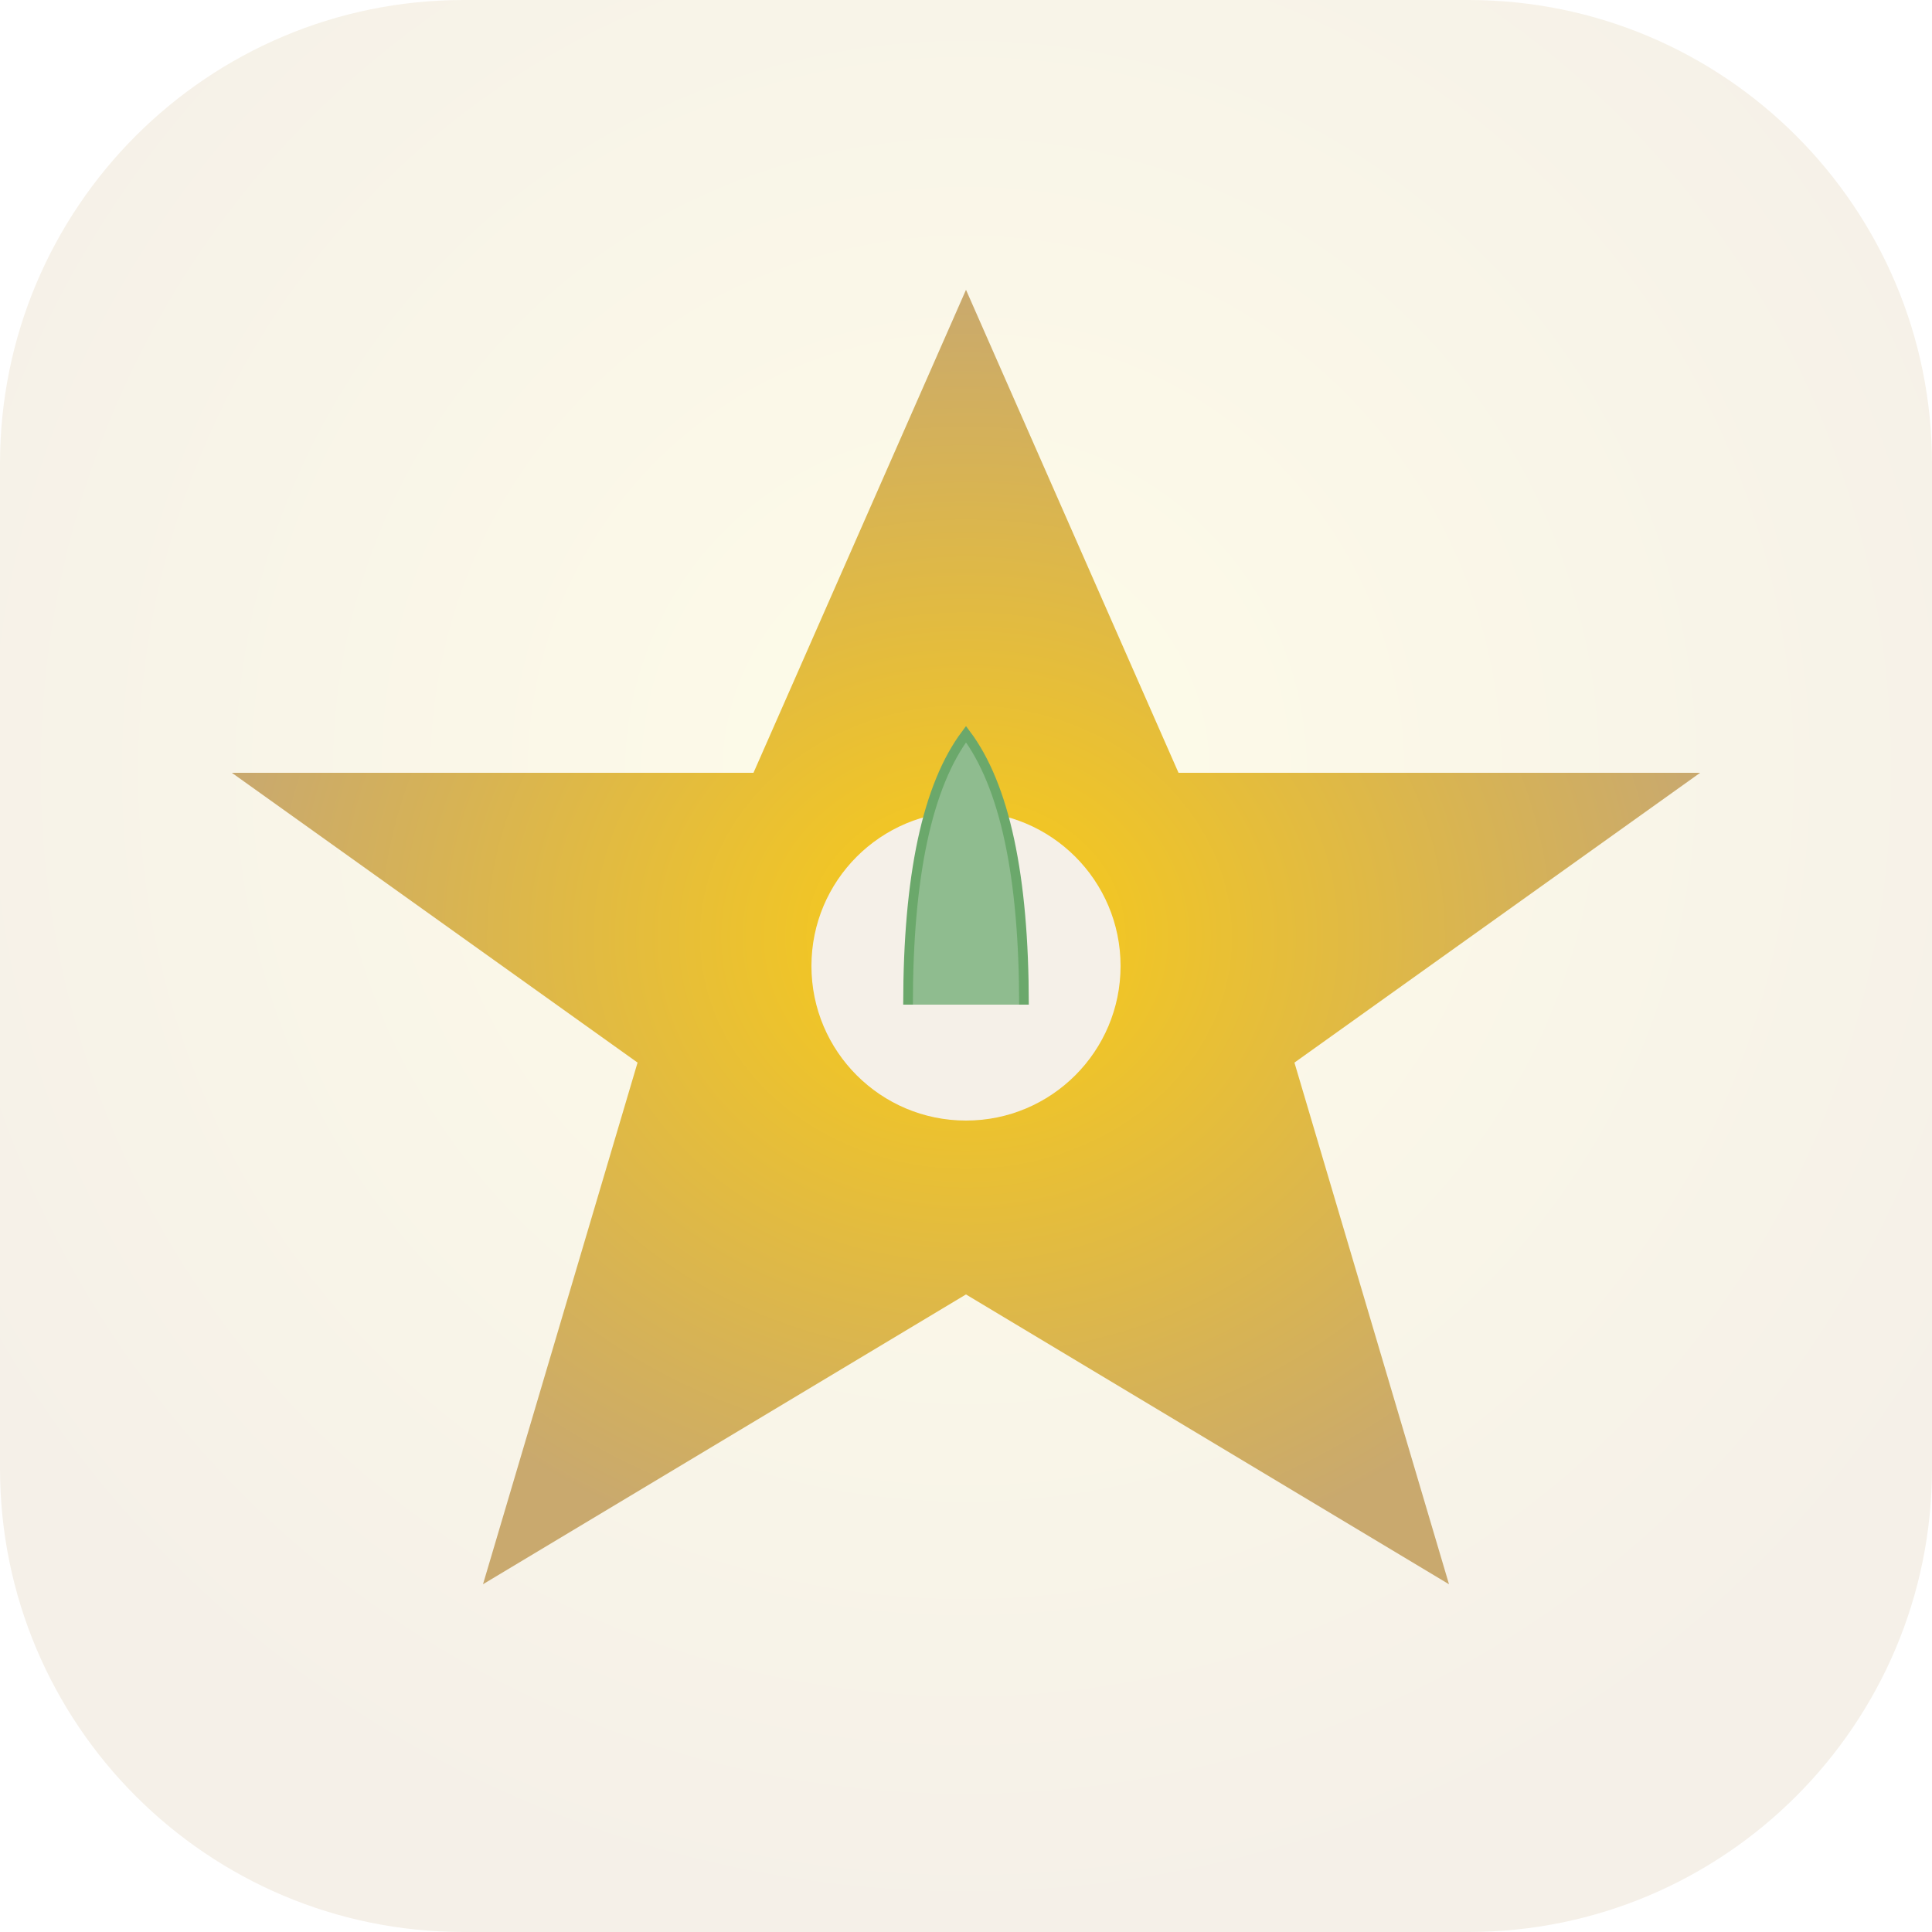
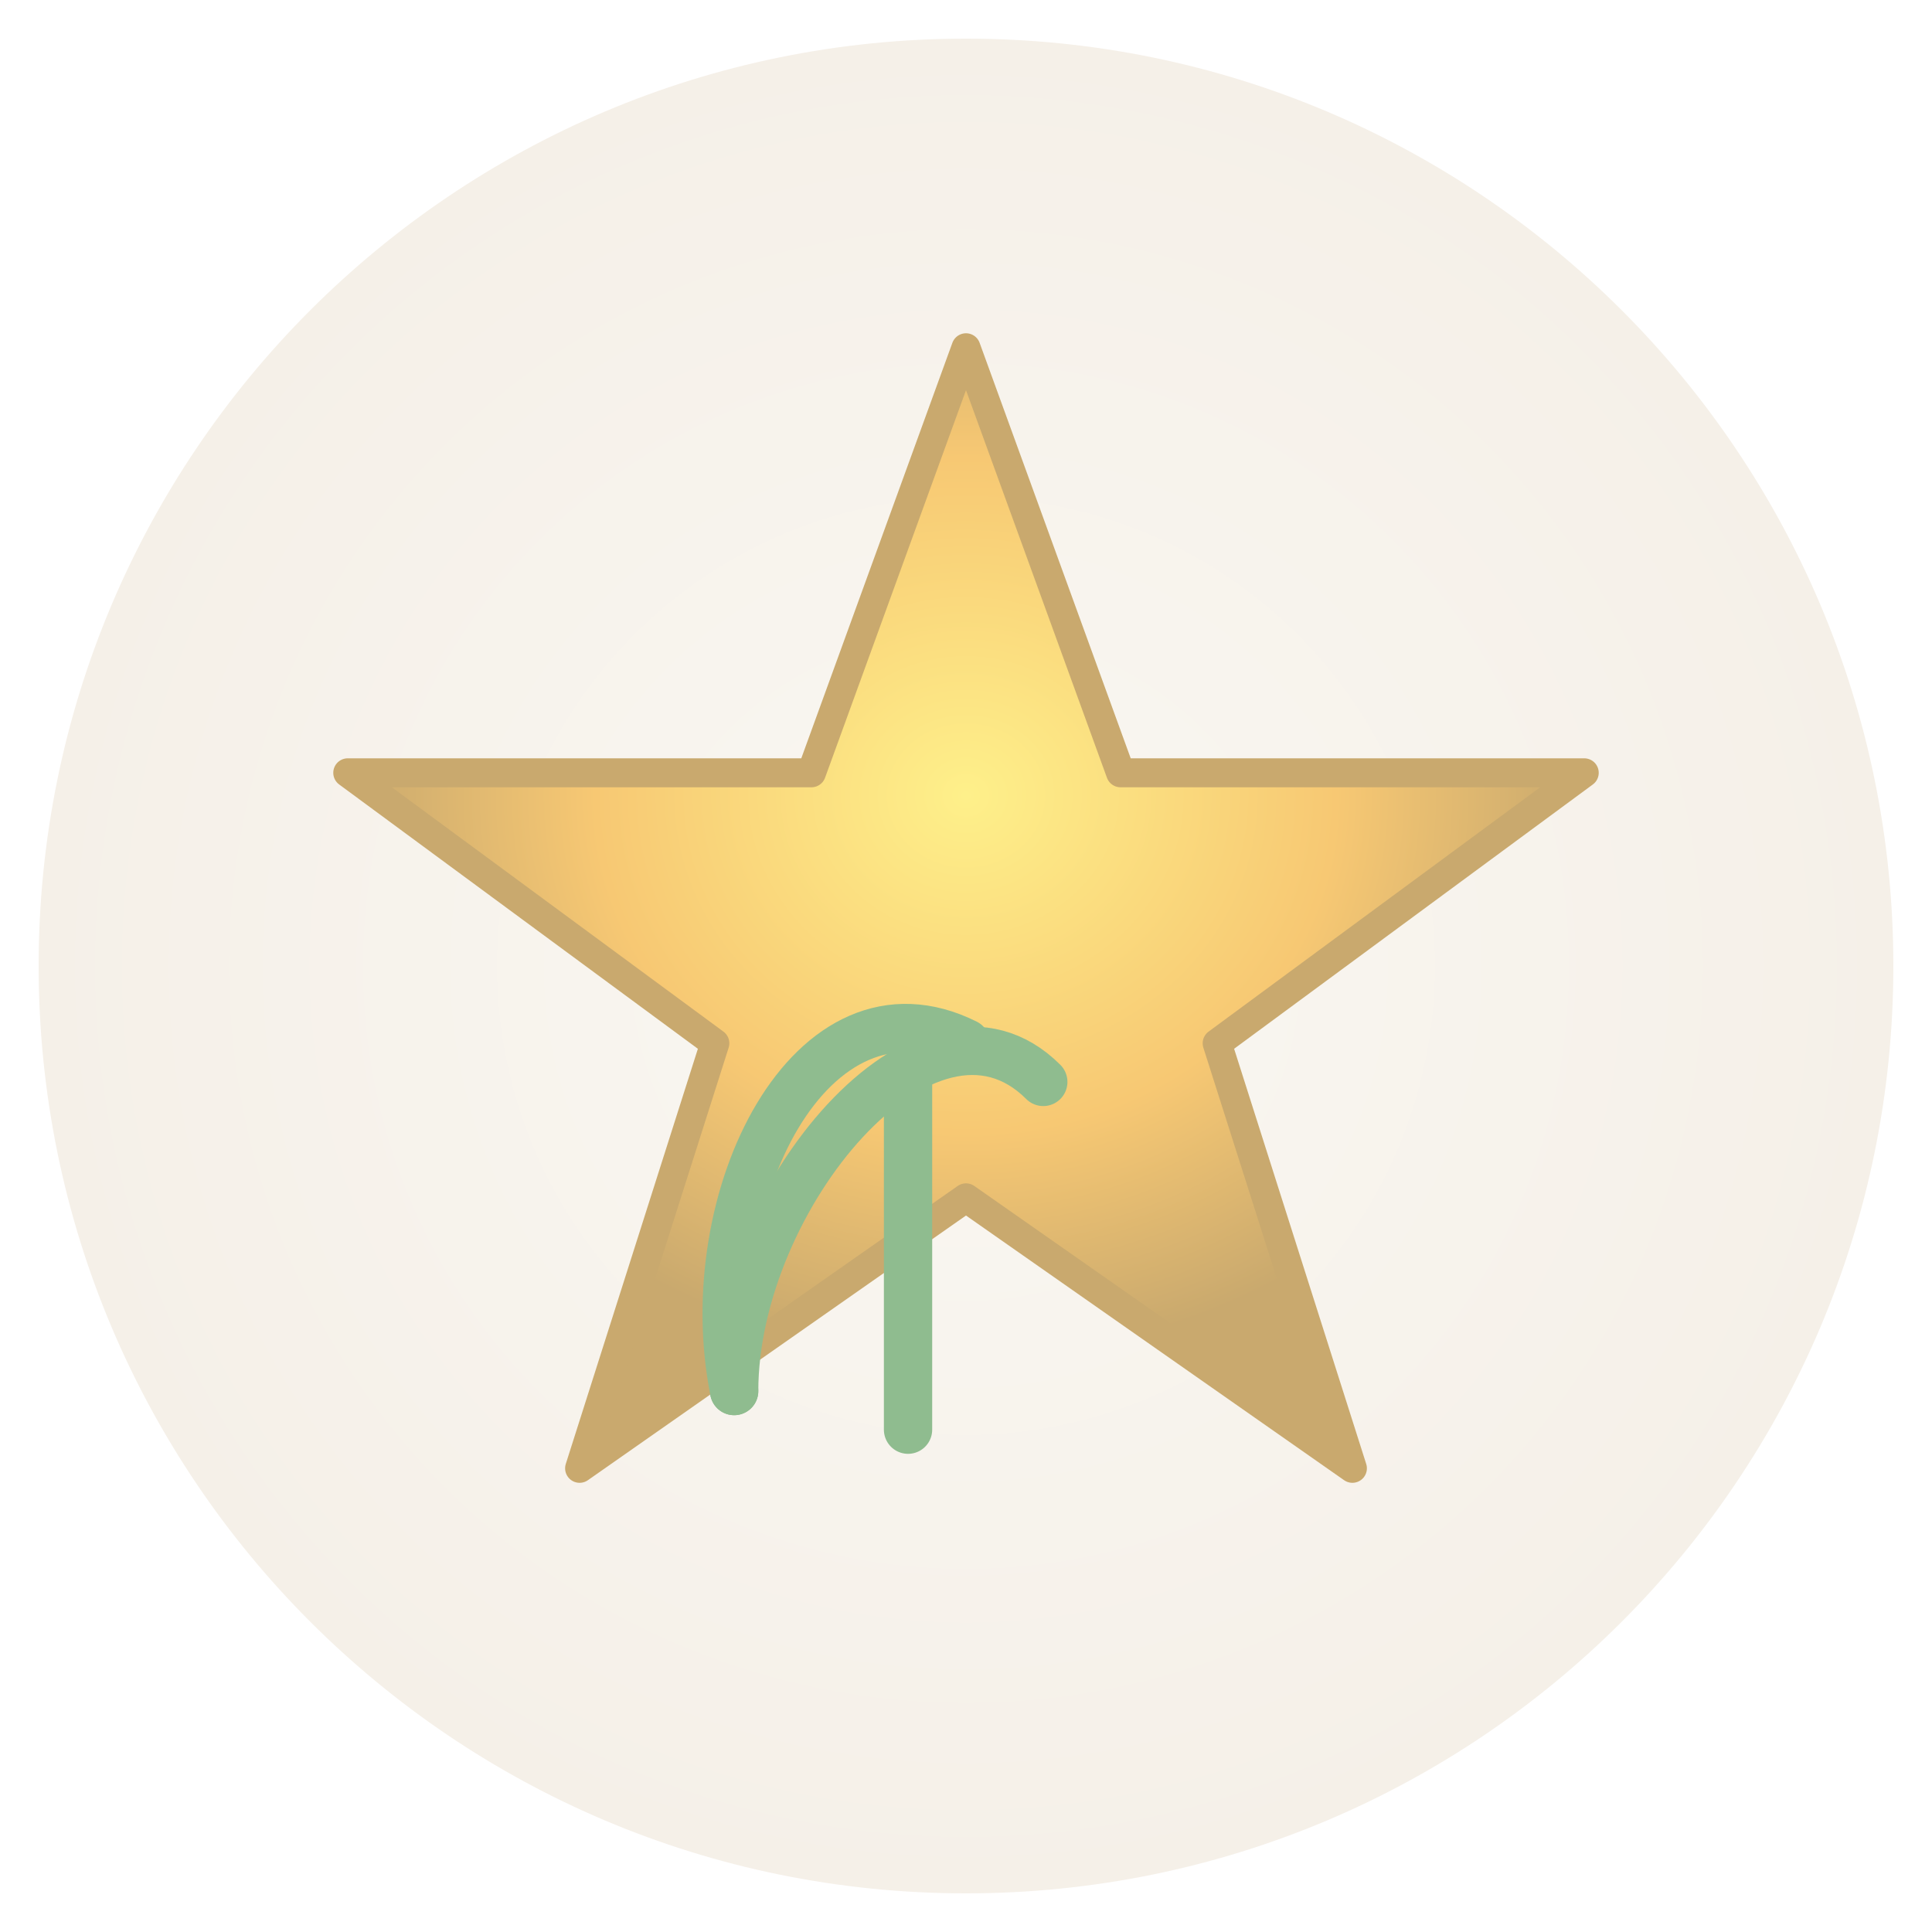
<svg xmlns="http://www.w3.org/2000/svg" viewBox="0 0 100 100">
  <defs>
-     <radialGradient id="bg" cx="50%" cy="40%" r="60%">
-       <stop offset="0%" stop-color="#fefce8" />
+     <radialGradient id="g" cx="50%" cy="40%" r="50%">
+       <stop offset="0%" stop-color="#fef08a" />
+       <stop offset="60%" stop-color="#f7c873" />
+       <stop offset="100%" stop-color="#c9a96e" />
+     </radialGradient>
+     <radialGradient id="bg" cx="50%" cy="50%" r="50%">
+       <stop offset="0%" stop-color="#faf7f2" />
      <stop offset="100%" stop-color="#f5f0e8" />
    </radialGradient>
-     <radialGradient id="star" cx="50%" cy="50%" r="50%">
-       <stop offset="0%" stop-color="#facc15" />
-       <stop offset="100%" stop-color="#c9a96e" />
-     </radialGradient>
  </defs>
-   <rect width="100" height="100" rx="24" fill="url(#bg)" />
-   <polygon points="50,15 61,40 88,40 67,55 75,82 50,67 25,82 33,55 12,40 39,40" fill="url(#star)" />
-   <circle cx="50" cy="50" r="8" fill="#f5f0e8" />
-   <path d="M47 52 Q47 42 50 38 Q53 42 53 52" fill="#8fbc8f" stroke="#6ba86b" stroke-width="0.5" />
+   <circle cx="50" cy="50" r="48" fill="url(#bg)" />
+   <polygon points="50,18 58,40 82,40 63,54 70,76 50,62 30,76 37,54 18,40 42,40" fill="url(#g)" stroke="#c9a96e" stroke-width="1.5" stroke-linejoin="round" />
+   <g transform="translate(50,44)" stroke="#8fbc8f" stroke-width="2.5" fill="none" stroke-linecap="round">
+     <path d="M-12,28 C-14,18 -8,6 0,10" />
+     <path d="M-12,28 C-12,18 -2,6 4,12" />
+     <path d="M-3,30 L-3,12" />
+   </g>
</svg>
